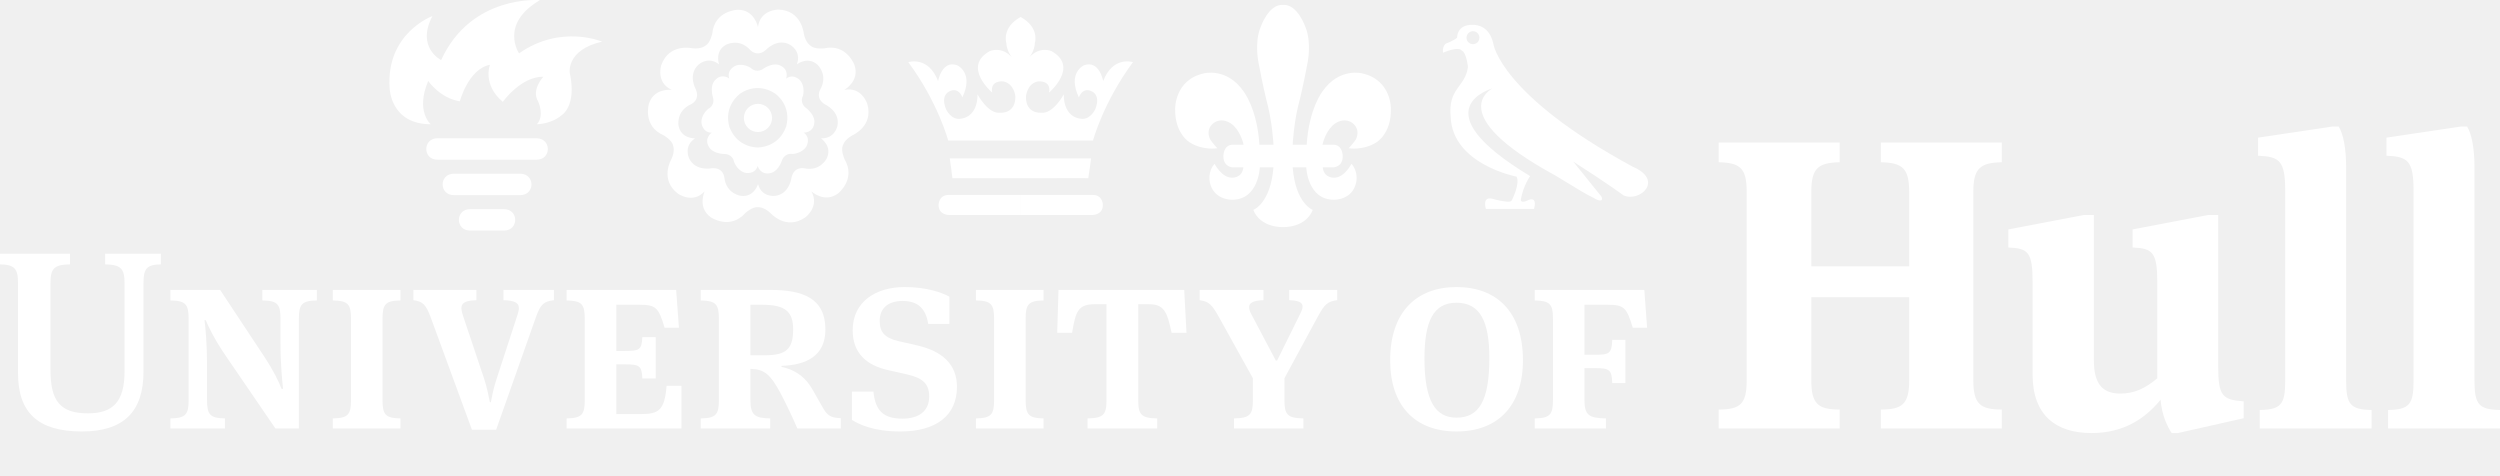
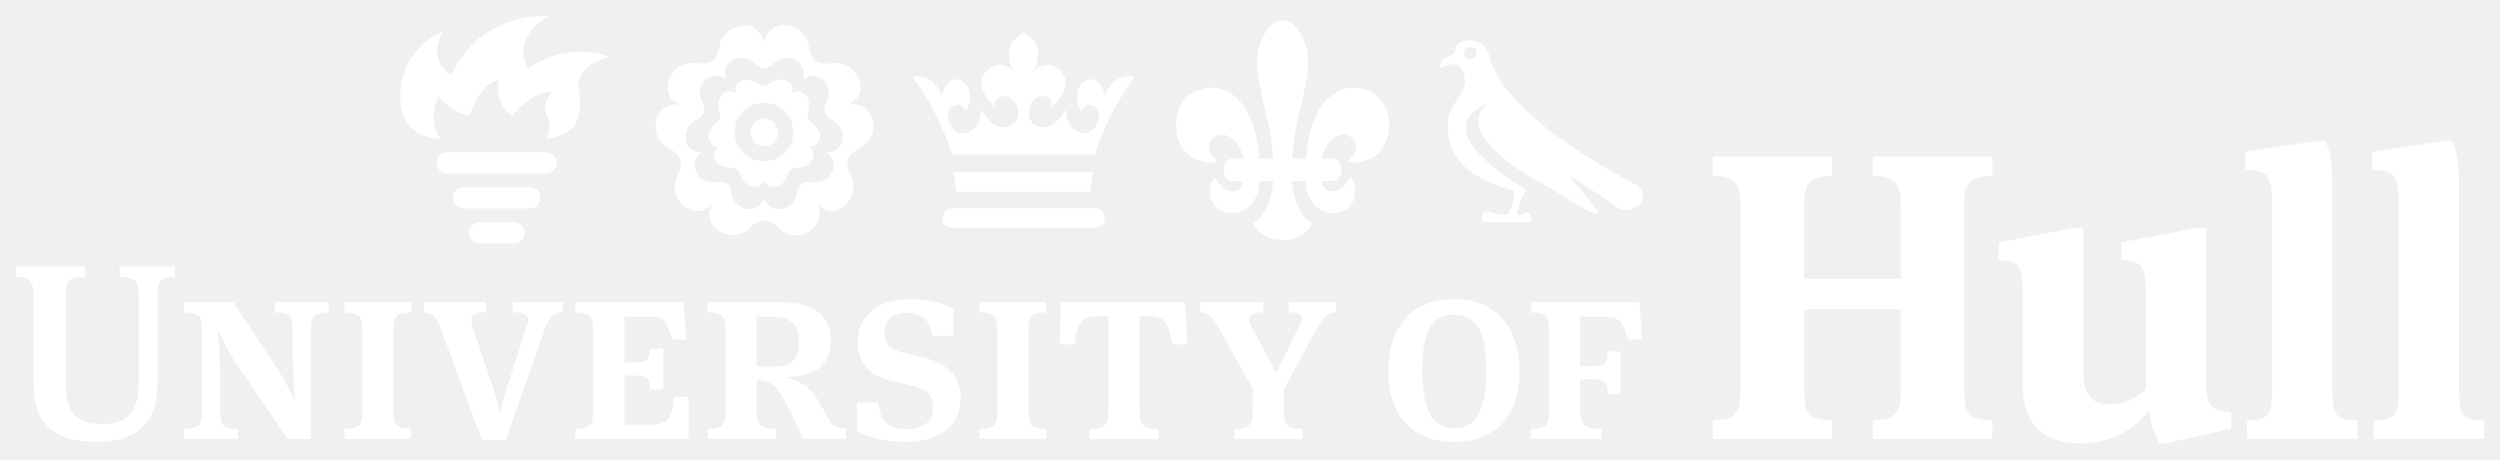
- <svg xmlns="http://www.w3.org/2000/svg" width="1563.14pt" height="297.54pt" viewBox="0 0 1563.14 297.54" version="1.1">
-   <defs>
+ <svg xmlns="http://www.w3.org/2000/svg" width="1583.141pt" height="290.775pt" viewBox="0 0 1583.141 290.775" version="1.1" id="svg52">
+   <defs id="defs5">
    <clipPath id="clip1">
-       <path d="M 1492 79 L 1563.141 79 L 1563.141 268 L 1492 268 Z M 1492 79 " />
+       <path d="m 1492,79 h 71.141 V 268 H 1492 Z m 0,0" id="path2" />
    </clipPath>
  </defs>
-   <g id="surface1">
-     <path style=" stroke:none;fill-rule:nonzero;fill:white;fill-opacity:1;" d="M 1132.531 120 C 1132.531 105.309 1136.641 101.73 1150.25 101.449 L 1150.25 89.133 L 1074.621 89.133 L 1074.621 101.449 C 1088.27 101.73 1092.129 105.309 1092.129 120 L 1092.129 237.801 C 1092.129 252.465 1088.27 256.07 1074.621 256.07 L 1074.621 267.914 L 1150.25 267.914 L 1150.25 256.07 C 1136.641 256.07 1132.531 252.465 1132.531 237.801 L 1132.531 185.844 L 1193.73 185.844 L 1193.73 237.801 C 1193.73 252.465 1189.609 256.07 1176.02 256.07 L 1176.02 267.914 L 1251.641 267.914 L 1251.641 256.07 C 1238 256.07 1233.84 252.465 1233.84 237.801 L 1233.84 120 C 1233.84 105.309 1238 101.73 1251.641 101.449 L 1251.641 89.133 L 1176.02 89.133 L 1176.02 101.449 C 1189.609 101.73 1193.73 105.309 1193.73 120 L 1193.73 166.527 L 1132.531 166.527 " />
-     <path style=" stroke:none;fill-rule:nonzero;fill:white;fill-opacity:1;" d="M 1386.941 229.086 L 1386.941 134.414 L 1380.719 134.414 L 1333.43 143.453 L 1333.43 154.746 C 1346 155.25 1348.852 157.824 1348.852 176.598 L 1348.852 236.566 C 1341.121 242.977 1334.441 246.082 1325.691 246.082 C 1313.871 246.082 1309.211 239.125 1309.211 225.215 L 1309.211 134.414 L 1303.02 134.414 L 1255.738 143.453 L 1255.738 154.746 C 1268.32 155.25 1270.891 157.824 1270.891 176.598 L 1270.891 234.25 C 1270.891 259.695 1285.559 270.77 1307.691 270.77 C 1327.25 270.77 1340.879 262.273 1350.91 249.922 C 1351.691 259.695 1355.281 266.91 1357.852 270.77 L 1361.738 270.77 L 1402.879 261.5 L 1402.879 250.957 C 1389.73 249.922 1386.941 247.871 1386.941 229.086 " />
-     <path style=" stroke:none;fill-rule:nonzero;fill:white;fill-opacity:1;" d="M 1466.941 238.086 L 1466.941 104.578 C 1466.941 92.734 1465.148 83.746 1462.281 79.105 L 1458.43 79.105 L 1411.879 86.055 L 1411.879 97.371 C 1425.281 97.902 1428.84 100.477 1428.84 119.238 L 1428.84 238.34 C 1428.84 253.012 1426.012 256.098 1412.91 256.348 L 1412.91 267.914 L 1482.852 267.914 L 1482.852 256.348 C 1469.488 256.098 1466.941 252.754 1466.941 238.086 " />
-     <g clip-path="url(#clip1)" clip-rule="nonzero">
-       <path style=" stroke:none;fill-rule:nonzero;fill:white;fill-opacity:1;" d="M 1547.191 238.086 L 1547.191 104.578 C 1547.191 92.734 1545.43 83.746 1542.559 79.105 L 1538.68 79.105 L 1492.148 86.055 L 1492.148 97.371 C 1505.531 97.902 1509.09 100.477 1509.09 119.238 L 1509.09 238.34 C 1509.09 253.012 1506.289 256.098 1493.16 256.348 L 1493.16 267.914 L 1563.141 267.914 L 1563.141 256.348 C 1549.77 256.098 1547.191 252.754 1547.191 238.086 " />
+   <g id="surface1" transform="translate(10,10.00516)">
+     <path style="fill:#ffffff;fill-opacity:1;fill-rule:nonzero;stroke:none" d="m 1132.531,120 c 0,-14.691 4.109,-18.27 17.719,-18.551 V 89.133 h -75.629 v 12.316 c 13.648,0.281 17.508,3.859 17.508,18.551 v 117.801 c 0,14.664 -3.859,18.27 -17.508,18.27 v 11.844 h 75.629 v -11.844 c -13.609,0 -17.719,-3.605 -17.719,-18.27 v -51.957 h 61.199 v 51.957 c 0,14.664 -4.121,18.27 -17.711,18.27 v 11.844 h 75.621 v -11.844 c -13.641,0 -17.801,-3.605 -17.801,-18.27 V 120 c 0,-14.691 4.16,-18.27 17.801,-18.551 V 89.133 h -75.621 v 12.316 c 13.59,0.281 17.711,3.859 17.711,18.551 v 46.527 h -61.199" id="path7" />
+     <path style="fill:#ffffff;fill-opacity:1;fill-rule:nonzero;stroke:none" d="m 1386.941,229.086 v -94.672 h -6.223 l -47.289,9.039 v 11.293 c 12.57,0.504 15.422,3.078 15.422,21.852 v 59.969 c -7.731,6.41 -14.41,9.516 -23.16,9.516 -11.82,0 -16.48,-6.957 -16.48,-20.867 v -90.801 h -6.191 l -47.281,9.039 v 11.293 c 12.582,0.504 15.152,3.078 15.152,21.852 V 234.25 c 0,25.445 14.668,36.52 36.801,36.52 19.559,0 33.188,-8.496 43.219,-20.848 0.781,9.773 4.371,16.988 6.941,20.848 h 3.887 L 1402.879,261.5 v -10.543 c -13.148,-1.035 -15.938,-3.086 -15.938,-21.871" id="path9" />
+     <path style="fill:#ffffff;fill-opacity:1;fill-rule:nonzero;stroke:none" d="M 1466.941,238.086 V 104.578 c 0,-11.844 -1.793,-20.832 -4.66,-25.473 h -3.852 l -46.551,6.949 v 11.316 c 13.402,0.531 16.961,3.105 16.961,21.867 v 119.102 c 0,14.672 -2.828,17.758 -15.93,18.008 v 11.566 h 69.941 v -11.566 c -13.363,-0.25 -15.91,-3.594 -15.91,-18.262" id="path11" />
+     <g clip-path="url(#clip1)" clip-rule="nonzero" id="g15">
+       <path style="fill:#ffffff;fill-opacity:1;fill-rule:nonzero;stroke:none" d="M 1547.191,238.086 V 104.578 c 0,-11.844 -1.762,-20.832 -4.633,-25.473 h -3.879 l -46.531,6.949 v 11.316 c 13.383,0.531 16.941,3.105 16.941,21.867 v 119.102 c 0,14.672 -2.801,17.758 -15.93,18.008 v 11.566 h 69.98 v -11.566 c -13.371,-0.25 -15.949,-3.594 -15.949,-18.262" id="path13" />
    </g>
-     <path style=" stroke:none;fill-rule:nonzero;fill:white;fill-opacity:1;" d="M 689.574 128.141 C 689.574 134.387 683.285 134.414 683.285 134.414 L 638.203 134.414 L 638.203 121.879 L 683.285 121.879 C 689.574 121.879 689.574 128.141 689.574 128.141 M 593.102 121.879 L 638.172 121.879 L 638.172 134.414 L 593.102 134.414 C 593.102 134.414 586.855 134.387 586.855 128.141 C 586.855 128.141 586.855 121.879 593.102 121.879 M 689.773 50.68 C 689.773 50.68 687.344 37.285 677.754 40.832 C 677.754 40.832 667.234 45.441 674.582 60.922 C 674.582 60.922 676.047 55.945 680.473 56.406 C 680.473 56.406 689.109 57.391 684.852 68.191 C 684.852 68.191 681.547 75.832 674.809 74.078 C 674.809 74.078 665.113 73.215 665.113 59 C 665.113 59 658.473 71.551 650.812 70.469 C 650.812 70.469 641.27 71.367 641.48 60.293 C 641.48 60.293 642.086 52.191 649.094 50.887 C 649.094 50.887 657.441 49.988 655.93 57.887 C 655.93 57.887 674.93 41.812 657.496 31.988 C 657.496 31.988 650.023 28.539 643.48 35.996 C 643.48 35.996 646.867 32.078 647.074 26.809 C 647.074 26.809 650.176 17.219 638.172 10.637 L 638.172 10.613 C 638.168 10.617 638.16 10.621 638.152 10.625 C 638.145 10.621 638.141 10.617 638.137 10.613 L 638.137 10.637 C 626.152 17.219 629.199 26.809 629.199 26.809 C 629.426 32.078 632.824 35.996 632.824 35.996 C 626.293 28.539 618.789 31.988 618.789 31.988 C 601.371 41.812 620.395 57.887 620.395 57.887 C 618.879 49.988 627.176 50.887 627.176 50.887 C 634.223 52.191 634.871 60.293 634.871 60.293 C 635 71.367 625.465 70.469 625.465 70.469 C 617.832 71.551 611.215 59 611.215 59 C 611.215 73.215 601.516 74.078 601.516 74.078 C 594.785 75.832 591.469 68.191 591.469 68.191 C 587.219 57.391 595.82 56.406 595.82 56.406 C 600.281 55.945 601.703 60.922 601.703 60.922 C 609.078 45.441 598.535 40.832 598.535 40.832 C 588.973 37.285 586.539 50.68 586.539 50.68 C 580.426 34.711 567.926 38.871 567.926 38.871 C 586.539 64.027 592.863 87.863 592.863 87.863 L 683.41 87.863 C 683.41 87.863 689.773 64.027 708.383 38.871 C 708.383 38.871 695.891 34.711 689.773 50.68 M 682.211 99.027 C 682.211 99.027 680.543 111.426 680.449 111.426 C 680.449 111.426 681.379 111.32 638.172 111.426 L 595.508 111.426 C 595.508 111.426 593.953 99.027 593.848 99.027 L 682.211 99.027 " />
-     <path style=" stroke:none;fill-rule:nonzero;fill:white;fill-opacity:1;" d="M 269.316 77.68 C 269.316 77.68 259.672 69.59 267.746 50.621 C 267.746 50.621 275.059 61.367 287.516 63.352 C 287.516 63.352 292.809 43.164 306.34 40.504 C 306.34 40.504 301.504 52.953 314.398 63.684 C 314.398 63.684 325.605 47.824 339.758 47.969 C 339.758 47.969 331.977 56.051 336.504 63.508 C 336.504 63.508 340.684 72.246 335.703 77.68 C 335.703 77.68 344.59 77.68 351.105 72.086 C 351.105 72.086 360.812 66.473 356.238 45.5 C 356.238 45.5 353.926 31.176 376.461 26.039 C 376.461 26.039 350.66 15.02 324.535 33.375 C 324.535 33.375 312.059 15.02 337.609 0.082 C 337.609 0.082 294.637 -3.641 275.832 37.562 C 275.832 37.562 259.996 29.766 270.395 10.031 C 270.395 10.031 241.008 20.773 243.648 55.457 C 243.648 55.457 244.301 77.68 269.316 77.68 M 293.969 144.16 L 315.078 144.16 C 324.48 144.211 324.48 130.742 315.078 130.773 L 293.969 130.773 C 284.57 130.742 284.57 144.211 293.969 144.16 M 283.824 122.008 C 283.824 122.039 325.234 122.039 325.234 122.008 C 334.66 122.062 334.66 108.594 325.234 108.609 L 283.824 108.609 C 274.406 108.594 274.406 122.062 283.824 122.008 M 273.594 99.855 C 264.176 99.922 264.176 86.414 273.594 86.441 L 335.438 86.457 C 344.895 86.441 344.895 99.922 335.438 99.855 C 335.438 99.883 273.594 99.883 273.594 99.855 " />
-     <path style=" stroke:none;fill-rule:nonzero;fill:white;fill-opacity:1;" d="M 523.605 78.703 C 523.605 78.703 522.078 86.805 513.395 86.496 L 513.238 86.449 C 513.238 86.449 513.301 86.492 513.312 86.504 C 513.293 86.504 513.281 86.508 513.262 86.508 L 513.367 86.539 C 514.031 87.016 520.336 91.766 516.984 98.906 C 516.984 98.906 513.105 107.355 502.789 105.227 C 502.789 105.227 496.574 103.844 494.941 110.902 C 494.941 110.902 493.754 121.406 484.527 122.48 C 484.527 122.48 476.273 123.559 473.98 115.164 L 473.98 115.066 C 473.98 115.066 473.965 115.117 473.961 115.121 C 473.957 115.109 473.953 115.109 473.953 115.098 L 473.953 115.148 C 473.816 115.594 471.316 123.43 463.297 122.465 C 463.297 122.465 454.055 121.391 452.879 110.871 C 452.879 110.871 452.309 104.547 445.031 105.199 C 445.031 105.199 434.703 107.324 430.805 98.859 C 430.805 98.859 427.254 91.391 434.531 86.551 L 434.617 86.523 L 434.562 86.523 C 434.57 86.516 434.578 86.512 434.586 86.508 L 434.535 86.523 C 434.09 86.531 425.832 86.598 424.273 78.625 C 424.273 78.625 422.465 69.516 432.078 65.168 C 432.078 65.168 437.91 62.668 435.09 55.945 C 435.09 55.945 429.844 46.781 436.691 40.461 C 436.691 40.461 442.676 34.801 449.539 40.203 L 449.613 40.301 C 449.613 40.301 449.598 40.238 449.594 40.23 C 449.602 40.238 449.605 40.238 449.613 40.246 L 449.586 40.203 C 449.41 39.695 446.906 31.91 453.891 28.027 C 453.891 28.027 462.008 23.449 469.109 31.27 C 469.109 31.27 473.328 36.035 478.793 31.27 C 478.793 31.27 485.918 23.449 494.031 28.027 C 494.031 28.027 501.297 31.969 498.262 40.176 L 498.211 40.25 C 498.211 40.25 498.25 40.223 498.254 40.219 C 498.25 40.23 498.25 40.238 498.246 40.246 L 498.277 40.203 C 498.652 39.918 505.301 35.051 511.238 40.555 C 511.238 40.555 518.016 46.859 512.844 56.004 C 512.844 56.004 509.582 61.465 515.801 65.262 C 515.801 65.262 525.434 69.574 523.605 78.703 M 542.273 64.918 C 542.273 64.918 538.77 53.957 527.875 56.207 C 527.875 56.207 537.672 50.797 534.309 40.762 C 534.309 40.762 529.465 27.031 515.191 30.254 C 515.191 30.254 509.344 30.922 506.73 28.586 L 504.676 31.395 L 506.762 28.523 C 506.762 28.523 503.676 26.789 502.566 20.941 C 502.566 20.941 501.297 6.41 486.664 5.996 C 486.664 5.996 475.176 5.969 473.926 17.016 C 473.926 17.016 471.867 5.969 461.246 6.102 C 461.246 6.102 446.723 6.484 445.34 21.062 C 445.34 21.062 444.164 26.77 441.129 28.547 L 441.113 28.523 C 441.113 28.523 438.48 30.922 432.617 30.16 C 432.617 30.16 418.422 26.902 413.461 40.699 C 413.461 40.699 409.891 51.609 420.004 56.191 C 420.004 56.191 408.895 54.789 405.723 64.902 C 405.723 64.902 401.57 78.828 414.992 84.625 C 414.992 84.625 420.117 87.508 420.859 90.941 L 420.832 90.953 C 420.832 90.953 422.301 94.184 419.766 99.586 C 419.766 99.586 412.254 112.09 423.809 121.02 C 423.809 121.02 433.137 127.805 440.594 119.602 C 440.594 119.602 435.832 129.746 444.438 135.855 C 444.438 135.855 456.438 144.102 466.105 133.105 C 466.105 133.105 470.453 129.164 473.926 129.531 L 473.953 122.301 L 473.953 129.559 C 473.953 129.559 477.457 129.164 481.793 133.258 C 481.793 133.258 491.371 144.242 503.438 135.977 C 503.438 135.977 512.75 129.242 507.27 119.602 C 507.27 119.602 515.449 127.289 523.949 120.988 C 523.949 120.988 535.465 112.09 528.039 99.504 C 528.039 99.504 525.602 94.184 526.98 90.953 L 523.066 89.668 L 527.047 90.953 C 527.047 90.953 527.715 87.496 532.953 84.625 C 532.953 84.625 546.379 78.918 542.273 64.918 M 465.109 73.734 C 465.109 68.883 469.059 64.918 473.926 64.918 C 478.793 64.918 482.75 68.883 482.75 73.734 C 482.75 78.609 478.793 82.562 473.926 82.562 C 469.059 82.562 465.109 78.609 465.109 73.734 M 491.383 79.414 C 491.383 79.414 487.973 91.582 473.676 92.246 L 473.676 92.18 C 473.676 92.18 461.059 92.672 456.004 79.266 L 456.051 79.246 C 456.051 79.246 451.695 67.391 462.871 58.449 L 462.91 58.504 C 462.91 58.504 472.812 50.691 484.785 58.555 L 484.754 58.598 C 484.754 58.598 495.27 65.629 491.492 79.441 L 499.73 82.113 Z M 503.938 67.465 C 503.938 67.465 499.73 64.703 502.066 59.832 C 502.066 59.832 503.617 54.402 500.379 50.371 C 500.379 50.371 496.465 45.785 491.758 48.969 L 491.457 49.383 C 491.48 49.32 493.789 43.473 487.664 40.875 C 487.664 40.875 483.723 38.645 477.266 42.98 C 477.266 42.98 473.328 46.117 469.414 42.461 C 469.414 42.461 464.746 39.258 459.938 41.082 C 459.938 41.082 454.344 43.41 455.879 48.879 L 456.105 49.191 C 455.504 48.734 451.043 45.578 446.961 50.277 C 446.961 50.277 443.605 53.305 445.766 60.812 C 445.766 60.812 447.5 65.504 442.82 68.062 C 442.82 68.062 438.348 71.551 438.59 76.73 C 438.59 76.73 439.055 82.746 444.738 82.949 L 445.211 82.789 C 445.055 82.895 439.941 86.273 443.289 91.891 C 443.289 91.891 445.156 96.004 452.961 96.281 C 452.961 96.281 457.973 96.039 459.012 101.309 C 459.012 101.309 460.895 106.68 465.895 108.035 C 465.895 108.035 471.742 109.406 473.676 104.086 L 473.676 103.578 C 473.676 103.578 475.262 109.746 481.754 108.223 C 481.754 108.223 486.266 107.742 488.895 100.402 C 488.895 100.402 490.254 95.574 495.59 96.254 C 495.59 96.254 501.242 96.07 504.082 91.75 C 504.082 91.75 507.258 86.57 502.73 83.082 L 502.258 82.934 C 502.309 82.934 508.598 83.309 509.164 76.699 C 509.164 76.699 510.078 72.273 503.938 67.465 " />
-     <path style=" stroke:none;fill-rule:nonzero;fill:white;fill-opacity:1;" d="M 933.785 27.633 C 931.41 16.375 923.734 15.465 920.715 15.535 C 920.715 15.559 920.66 19.508 920.715 19.508 C 924.137 19.48 925.027 22.297 925.027 23.559 C 924.777 27.609 921.062 27.633 921.062 27.633 C 918.641 27.594 916.945 25.715 916.945 23.652 C 916.934 21.273 918.738 19.719 920.715 19.508 C 920.773 19.52 920.715 15.527 920.715 15.527 C 910.703 15.352 911.055 23.594 911.055 23.594 C 908.652 25.609 903.906 27.332 903.906 27.332 C 902.297 28.66 902.18 31.18 902.18 31.18 C 902.082 32.547 902.27 33.043 902.27 32.945 C 911.336 29.172 913.387 31.121 913.387 31.121 L 915.008 32.375 C 917.227 35.344 917.859 41.953 917.859 41.953 C 916.055 54.688 905.262 54.988 907.047 73.184 C 908.223 102.805 948.254 110.457 948.254 110.457 C 950.5 114.926 945.449 124.852 945.449 124.852 C 944.812 126.375 943.562 126.375 938.535 125.574 C 936.008 125.094 934.312 124.613 934.312 124.613 C 926.109 121.777 929.074 130.625 929.074 130.625 C 929.035 130.582 959.145 130.625 959.145 130.625 C 961.387 122.516 955.898 124.965 955.898 124.965 C 950.457 127.754 950.902 124.766 950.902 124.766 C 952.539 115.73 956.734 110.121 956.734 110.121 C 886.816 68.016 933.172 55.281 933.172 55.281 C 933.172 55.281 901.371 71.043 972.461 109.719 C 990.215 120.508 990.785 120.941 996.582 123.812 C 1000.68 126.461 1001.578 124.883 1001.578 124.883 C 1002.219 123.508 1000.262 121.625 1000.262 121.625 L 983.688 101.051 C 1005.488 114.961 1015.18 122.203 1015.18 122.203 C 1025.422 126.578 1040.629 112.664 1020.859 104.23 C 938.309 59.566 933.785 27.633 933.785 27.633 " />
-     <path style=" stroke:none;fill-rule:nonzero;fill:white;fill-opacity:1;" d="M 851.828 45.902 C 851.828 45.902 837.445 41.941 826.895 57.148 C 826.895 57.148 818.414 67.879 817.023 90.484 L 808.266 90.484 C 808.266 90.484 808.848 76.051 812.703 62.238 C 812.703 62.238 814.895 53.57 817.609 38.996 C 817.609 38.996 820.168 26.496 816.281 17.055 C 816.281 17.055 811.348 2.441 802.219 3.059 C 793.094 2.441 788.172 17.055 788.172 17.055 C 784.254 26.496 786.863 38.996 786.863 38.996 C 789.594 53.57 791.762 62.238 791.762 62.238 C 795.59 76.051 796.238 90.484 796.238 90.484 L 787.461 90.484 C 786.059 67.879 777.551 57.148 777.551 57.148 C 767.027 41.941 752.598 45.902 752.598 45.902 C 734.336 50.039 734.766 68.062 734.766 68.062 C 734.492 83.762 743.992 89.098 743.992 89.098 C 752.352 94.309 761.137 92.672 761.137 92.672 C 758.305 89.684 756.637 87.125 756.637 87.125 C 753.273 79.723 759.66 76.359 759.66 76.359 C 765.902 72.996 771.332 78.551 771.332 78.551 C 776.215 83.375 777.551 90.484 777.551 90.484 L 770.852 90.484 C 764.852 90.484 764.934 97.551 764.934 97.551 C 764.852 104.609 770.852 104.637 770.852 104.637 L 777.422 104.637 C 776.652 111.641 770.172 111.098 770.172 111.098 C 763.73 111.012 759.426 102.422 759.426 102.422 C 754.91 107.43 756.477 113.785 756.418 113.816 C 758.703 125.227 770.305 124.898 770.305 124.898 C 787.012 124.98 787.715 104.637 787.715 104.637 L 796.238 104.637 C 794.418 127.344 783.625 131.242 783.625 131.242 C 788.25 142.699 802.219 141.992 802.219 141.992 C 802.219 141.992 816.188 142.699 820.82 131.242 C 820.82 131.242 810.023 127.344 808.266 104.637 L 816.742 104.637 C 816.742 104.637 817.473 124.98 834.172 124.898 C 834.172 124.898 845.766 125.227 847.988 113.816 C 847.988 113.785 849.504 107.43 844.996 102.422 C 844.996 102.422 840.707 111.012 834.305 111.098 C 834.305 111.098 827.82 111.641 827.047 104.637 L 833.582 104.637 C 833.582 104.637 839.633 104.609 839.531 97.551 C 839.531 97.551 839.633 90.484 833.582 90.484 L 826.895 90.484 C 826.895 90.484 828.219 83.375 833.137 78.551 C 833.137 78.551 838.516 72.996 844.812 76.359 C 844.812 76.359 851.16 79.723 847.805 87.125 C 847.805 87.125 846.137 89.684 843.266 92.672 C 843.266 92.672 852.086 94.309 860.469 89.098 C 860.469 89.098 869.977 83.762 869.668 68.062 C 869.668 68.062 870.133 50.039 851.828 45.902 " />
-     <path style=" stroke:none;fill-rule:nonzero;fill:white;fill-opacity:1;" d="M 990.691 230.18 L 997.035 230.18 C 1006.16 230.18 1007.77 230.949 1008.07 239.496 L 1016.289 239.496 L 1016.289 212.512 L 1008.07 212.512 C 1007.77 221.324 1006.02 221.82 996.879 221.82 L 990.691 221.82 L 990.691 190.551 L 1005.078 190.551 C 1015.32 190.551 1017.078 192.121 1020.891 204.906 L 1029.859 204.906 L 1028.121 181.273 L 959.617 181.273 L 959.617 187.867 C 969.117 188.027 971.004 190.211 971.004 199.215 L 971.004 250.23 C 971.004 259.25 969.117 261.453 959.617 261.613 L 959.617 267.914 L 1004.129 267.914 L 1004.129 261.613 C 993.691 261.453 990.691 259.695 990.691 250.23 " />
-     <path style=" stroke:none;fill-rule:nonzero;fill:white;fill-opacity:1;" d="M 910.703 261.145 C 897.578 261.145 890.656 250.863 890.656 224.18 C 890.656 200.945 896.148 189.285 910.703 189.285 C 925.426 189.285 931.227 200.945 931.227 223.848 C 931.227 250.863 924.598 261.145 910.703 261.145 M 910.703 179.48 C 885.766 179.48 869.207 194.961 869.207 225.281 C 869.207 253.711 884.785 269.781 910.703 269.781 C 936.562 269.781 952.23 253.711 952.23 225.281 C 952.23 194.961 935.793 179.48 910.703 179.48 " />
-     <path style=" stroke:none;fill-rule:nonzero;fill:white;fill-opacity:1;" d="M 783.383 236.492 L 783.383 250.23 C 783.383 259.25 781.504 261.453 771.547 261.613 L 771.547 267.914 L 814.949 267.914 L 814.949 261.613 C 804.988 261.453 803.109 259.25 803.109 250.23 L 803.109 236.492 L 824.234 197.492 C 828.199 190.367 829.938 188.488 836.074 187.695 L 836.074 181.273 L 806.07 181.273 L 806.07 187.695 C 812.27 187.867 814.453 189.285 814.453 191.66 C 814.453 192.895 813.844 194.496 812.871 196.383 L 798.516 225.43 L 797.711 225.43 L 782.43 196.531 C 781.66 195.117 781.023 193.527 781.023 191.949 C 781.023 189.285 783.863 187.867 790 187.695 L 790 181.273 L 750.082 181.273 L 750.082 187.695 C 755.926 188.488 757.785 190.551 761.906 197.824 " />
-     <path style=" stroke:none;fill-rule:nonzero;fill:white;fill-opacity:1;" d="M 691.844 250.23 C 691.844 259.25 689.934 261.453 679.973 261.613 L 679.973 267.914 L 723.551 267.914 L 723.551 261.613 C 713.609 261.453 711.695 259.25 711.695 250.23 L 711.695 190.211 L 718.156 190.211 C 727.641 190.211 729.711 194.5 732.547 208.07 L 741.859 208.07 L 740.441 181.273 L 661.832 181.273 L 661.02 208.07 L 670.336 208.07 C 672.551 194.805 673.992 190.211 684.578 190.211 L 691.844 190.211 " />
-     <path style=" stroke:none;fill-rule:nonzero;fill:white;fill-opacity:1;" d="M 641.285 199.215 C 641.285 190.211 643.168 187.992 652.473 187.867 L 652.473 181.273 L 610.223 181.273 L 610.223 187.867 C 619.676 187.992 621.562 190.211 621.562 199.215 L 621.562 250.23 C 621.562 259.25 619.676 261.453 610.223 261.613 L 610.223 267.914 L 652.473 267.914 L 652.473 261.613 C 643.168 261.453 641.285 259.25 641.285 250.23 " />
-     <path style=" stroke:none;fill-rule:nonzero;fill:white;fill-opacity:1;" d="M 562.977 269.781 C 585.254 269.781 598.348 259.883 598.348 241.871 C 598.348 227.805 589.219 219.605 573.41 215.945 L 561.707 213.281 C 552.891 211.215 550.043 207.434 550.043 200.668 C 550.043 192.758 555.227 188.176 564.391 188.176 C 574.035 188.176 578.926 193.059 580.359 202.551 L 593.602 202.551 L 593.602 185.492 C 589.027 182.965 579.402 179.477 565.656 179.477 C 547.812 179.477 533.148 188.488 533.148 206.496 C 533.148 220.867 541.82 228.434 555.387 231.445 L 567.258 234.117 C 576.09 236.195 580.984 239.34 580.984 247.887 C 580.984 257.66 573.734 261.766 564.242 261.766 C 552.242 261.766 547.344 256.719 546.102 244.867 L 532.676 244.867 L 532.676 262.562 C 537.078 265.23 545.742 269.781 562.977 269.781 " />
-     <path style=" stroke:none;fill-rule:nonzero;fill:white;fill-opacity:1;" d="M 478.508 222.133 L 469.207 222.133 L 469.207 190.551 L 476.625 190.551 C 491.164 190.551 495.922 194.961 495.922 206.031 C 495.922 218.34 491.348 222.133 478.508 222.133 M 513.883 253.871 C 510.586 248.191 508.672 244.387 506.469 241.07 C 502.039 234.434 495.574 230.801 488.645 229.383 L 488.645 228.75 C 504.27 228.27 516.09 222.438 516.09 206.031 C 516.09 186.297 501.723 181.273 481.676 181.273 L 438.141 181.273 L 438.141 187.867 C 447.598 188.023 449.484 190.211 449.484 199.215 L 449.484 250.23 C 449.484 259.25 447.598 261.453 438.141 261.613 L 438.141 267.914 L 481.555 267.914 L 481.555 261.613 C 472.238 261.453 469.207 259.695 469.207 250.23 L 469.207 230.645 C 478.047 230.801 481.676 234.266 487.684 245.184 C 490.996 251.496 494.652 258.91 498.566 267.914 L 525.719 267.914 L 525.719 261.453 C 518.613 261.27 516.887 259.25 513.883 253.871 " />
-     <path style=" stroke:none;fill-rule:nonzero;fill:white;fill-opacity:1;" d="M 354.289 267.914 L 426.074 267.914 L 426.074 241.242 L 416.789 241.242 C 415.539 256.551 411.879 258.91 400.668 258.91 L 385.355 258.91 L 385.355 227.805 L 390.566 227.805 C 399.73 227.805 401.277 228.574 401.629 236.625 L 410 236.625 L 410 210.781 L 401.629 210.781 C 401.277 218.953 399.586 219.445 390.434 219.445 L 385.355 219.445 L 385.355 190.551 L 399.73 190.551 C 410 190.551 411.758 192.121 415.539 204.906 L 424.504 204.906 L 422.77 181.273 L 354.289 181.273 L 354.289 187.867 C 363.746 188.023 365.625 190.211 365.625 199.215 L 365.625 250.23 C 365.625 259.25 363.746 261.453 354.289 261.613 " />
-     <path style=" stroke:none;fill-rule:nonzero;fill:white;fill-opacity:1;" d="M 310.219 268.684 L 335.156 198.121 C 338.012 190.07 340.086 188.488 346.371 187.695 L 346.371 181.273 L 314.785 181.273 L 314.785 187.695 C 321.902 187.867 324.43 189.441 324.43 192.578 C 324.43 193.867 324.117 195.266 323.508 197.027 L 310.535 236.793 C 308.469 242.793 307.383 249.117 306.91 251.496 L 306.297 251.496 C 305.797 248.965 304.535 242.18 302.641 236.625 L 289.371 197.027 C 287.492 191.016 287.973 187.992 297.891 187.695 L 297.891 181.273 L 258.465 181.273 L 258.465 187.695 C 264.258 188.488 266.176 190.211 269.191 198.121 L 295.07 268.684 " />
-     <path style=" stroke:none;fill-rule:nonzero;fill:white;fill-opacity:1;" d="M 239.172 199.215 C 239.172 190.211 241.035 187.992 250.383 187.867 L 250.383 181.273 L 208.082 181.273 L 208.082 187.867 C 217.547 187.992 219.473 190.211 219.473 199.215 L 219.473 250.23 C 219.473 259.25 217.547 261.453 208.082 261.613 L 208.082 267.914 L 250.383 267.914 L 250.383 261.613 C 241.035 261.453 239.172 259.25 239.172 250.23 " />
-     <path style=" stroke:none;fill-rule:nonzero;fill:white;fill-opacity:1;" d="M 117.934 250.23 C 117.934 259.25 116.016 261.453 106.562 261.613 L 106.562 267.914 L 140.656 267.914 L 140.656 261.613 C 131.328 261.453 129.445 259.25 129.445 250.23 L 129.445 227.16 C 129.445 215.945 128.48 204.289 127.855 200.191 L 128.629 200.191 C 129.934 203.16 133.539 211.555 141.773 223.41 L 172.215 267.914 L 186.879 267.914 L 186.879 199.215 C 186.879 190.211 188.809 187.992 198.129 187.867 L 198.129 181.273 L 164.043 181.273 L 164.043 187.867 C 173.52 187.992 175.379 190.211 175.379 199.215 L 175.379 214.871 C 175.379 227.805 176.492 238.695 176.988 243.137 L 176.023 243.137 C 174.441 238.695 170.508 230.965 165.602 223.551 L 137.645 181.273 L 106.562 181.273 L 106.562 187.867 C 116.016 187.992 117.934 190.211 117.934 199.215 " />
-     <path style=" stroke:none;fill-rule:nonzero;fill:white;fill-opacity:1;" d="M 51.195 269.781 C 77.418 269.781 89.719 257.32 89.719 232.387 L 89.719 176.949 C 89.719 167.945 91.754 165.445 100.598 165.297 L 100.598 158.66 L 65.723 158.66 L 65.723 165.297 C 75.523 165.445 77.875 167.945 77.875 176.949 L 77.875 232.23 C 77.875 251.371 70.441 258.445 55 258.445 C 37.75 258.445 31.574 250.863 31.574 231.445 L 31.574 176.949 C 31.574 167.945 33.785 165.445 43.777 165.297 L 43.777 158.66 L 0 158.66 L 0 165.297 C 9.02 165.445 11.266 167.945 11.266 176.949 L 11.266 233.324 C 11.266 258.125 23.883 269.781 51.195 269.781 " />
+     <path style="fill:#ffffff;fill-opacity:1;fill-rule:nonzero;stroke:none" d="m 689.574,128.141 c 0,6.246 -6.289,6.273 -6.289,6.273 h -45.082 v -12.535 h 45.082 c 6.289,0 6.289,6.262 6.289,6.262 m -96.473,-6.262 h 45.07 v 12.535 h -45.07 c 0,0 -6.246,-0.027 -6.246,-6.273 0,0 0,-6.262 6.246,-6.262 m 96.672,-71.199 c 0,0 -2.43,-13.395 -12.02,-9.848 0,0 -10.52,4.609 -3.172,20.09 0,0 1.465,-4.977 5.891,-4.516 0,0 8.637,0.984 4.379,11.785 0,0 -3.305,7.641 -10.043,5.887 0,0 -9.695,-0.863 -9.695,-15.078 0,0 -6.641,12.551 -14.301,11.469 0,0 -9.543,0.898 -9.332,-10.176 0,0 0.605,-8.102 7.613,-9.406 0,0 8.348,-0.898 6.836,7 0,0 19,-16.074 1.566,-25.898 0,0 -7.473,-3.449 -14.016,4.008 0,0 3.387,-3.918 3.594,-9.188 0,0 3.102,-9.59 -8.902,-16.172 v -0.023 c -0.004,0.004 -0.012,0.008 -0.019,0.012 -0.008,-0.004 -0.012,-0.008 -0.016,-0.012 v 0.023 c -11.984,6.582 -8.938,16.172 -8.938,16.172 0.227,5.27 3.625,9.188 3.625,9.188 -6.531,-7.457 -14.035,-4.008 -14.035,-4.008 -17.418,9.824 1.605,25.898 1.605,25.898 -1.516,-7.898 6.781,-7 6.781,-7 7.047,1.305 7.695,9.406 7.695,9.406 C 635,71.367 625.465,70.469 625.465,70.469 617.832,71.551 611.215,59 611.215,59 c 0,14.215 -9.699,15.078 -9.699,15.078 -6.73,1.754 -10.047,-5.887 -10.047,-5.887 -4.25,-10.801 4.352,-11.785 4.352,-11.785 4.461,-0.461 5.883,4.516 5.883,4.516 7.375,-15.48 -3.168,-20.09 -3.168,-20.09 -9.562,-3.547 -11.996,9.848 -11.996,9.848 -6.113,-15.969 -18.613,-11.809 -18.613,-11.809 18.613,25.156 24.938,48.992 24.938,48.992 h 90.547 c 0,0 6.363,-23.836 24.973,-48.992 0,0 -12.492,-4.16 -18.609,11.809 m -7.562,48.348 c 0,0 -1.668,12.398 -1.762,12.398 0,0 0.93,-0.105 -42.277,0 h -42.664 c 0,0 -1.555,-12.398 -1.66,-12.398 h 88.363" id="path17" />
+     <path style="fill:#ffffff;fill-opacity:1;fill-rule:nonzero;stroke:none" d="m 269.316,77.68 c 0,0 -9.645,-8.09 -1.57,-27.059 0,0 7.312,10.746 19.77,12.73 0,0 5.293,-20.188 18.824,-22.848 0,0 -4.836,12.449 8.059,23.18 0,0 11.207,-15.859 25.359,-15.715 0,0 -7.781,8.082 -3.254,15.539 0,0 4.18,8.738 -0.801,14.172 0,0 8.887,0 15.402,-5.594 0,0 9.707,-5.613 5.133,-26.586 0,0 -2.312,-14.324 20.223,-19.461 0,0 -25.801,-11.02 -51.926,7.336 0,0 -12.477,-18.355 13.074,-33.293 0,0 -42.973,-3.723 -61.777,37.48 0,0 -15.836,-7.797 -5.438,-27.531 0,0 -29.387,10.742 -26.746,45.426 0,0 0.652,22.223 25.668,22.223 m 24.652,66.48 h 21.109 c 9.402,0.051 9.402,-13.418 0,-13.387 h -21.109 c -9.398,-0.031 -9.398,13.438 0,13.387 m -10.145,-22.152 c 0,0.031 41.41,0.031 41.41,0 9.426,0.055 9.426,-13.414 0,-13.398 h -41.41 c -9.418,-0.016 -9.418,13.453 0,13.398 M 273.594,99.855 c -9.418,0.066 -9.418,-13.441 0,-13.414 l 61.844,0.016 c 9.457,-0.016 9.457,13.465 0,13.398 0,0.027 -61.844,0.027 -61.844,0" id="path19" />
+     <path style="fill:#ffffff;fill-opacity:1;fill-rule:nonzero;stroke:none" d="m 523.605,78.703 c 0,0 -1.527,8.102 -10.211,7.793 l -0.156,-0.047 c 0,0 0.062,0.043 0.074,0.055 -0.019,0 -0.031,0.004 -0.051,0.004 l 0.105,0.031 c 0.664,0.477 6.969,5.227 3.617,12.367 0,0 -3.879,8.449 -14.195,6.32 0,0 -6.215,-1.383 -7.848,5.676 0,0 -1.188,10.504 -10.414,11.578 0,0 -8.254,1.078 -10.547,-7.316 v -0.098 c 0,0 -0.016,0.051 -0.019,0.055 -0.004,-0.012 -0.008,-0.012 -0.008,-0.023 v 0.051 c -0.137,0.445 -2.637,8.281 -10.656,7.316 0,0 -9.242,-1.074 -10.418,-11.594 0,0 -0.57,-6.324 -7.848,-5.672 0,0 -10.328,2.125 -14.227,-6.34 0,0 -3.551,-7.469 3.727,-12.309 l 0.086,-0.027 h -0.055 c 0.008,-0.008 0.016,-0.012 0.023,-0.016 l -0.051,0.016 c -0.445,0.008 -8.703,0.074 -10.262,-7.898 0,0 -1.809,-9.109 7.805,-13.457 0,0 5.832,-2.5 3.012,-9.223 0,0 -5.246,-9.164 1.602,-15.484 0,0 5.984,-5.66 12.848,-0.258 l 0.074,0.098 c 0,0 -0.016,-0.062 -0.019,-0.07 0.008,0.008 0.012,0.008 0.019,0.016 l -0.027,-0.043 c -0.176,-0.508 -2.68,-8.293 4.305,-12.176 0,0 8.117,-4.578 15.219,3.242 0,0 4.219,4.766 9.684,0 0,0 7.125,-7.82 15.238,-3.242 0,0 7.266,3.941 4.23,12.148 l -0.051,0.074 c 0,0 0.039,-0.027 0.043,-0.031 -0.004,0.012 -0.004,0.02 -0.008,0.027 l 0.031,-0.043 c 0.375,-0.285 7.023,-5.152 12.961,0.352 0,0 6.777,6.305 1.605,15.449 0,0 -3.262,5.461 2.957,9.258 0,0 9.633,4.312 7.805,13.441 m 18.668,-13.785 c 0,0 -3.504,-10.961 -14.398,-8.711 0,0 9.797,-5.41 6.434,-15.445 0,0 -4.844,-13.73 -19.117,-10.508 0,0 -5.848,0.668 -8.461,-1.668 l -2.055,2.809 2.086,-2.871 c 0,0 -3.086,-1.734 -4.195,-7.582 0,0 -1.27,-14.531 -15.902,-14.945 0,0 -11.488,-0.027 -12.738,11.02 0,0 -2.059,-11.047 -12.68,-10.914 0,0 -14.523,0.383 -15.906,14.961 0,0 -1.176,5.707 -4.211,7.484 l -0.016,-0.023 c 0,0 -2.633,2.398 -8.496,1.637 0,0 -14.195,-3.258 -19.156,10.539 0,0 -3.57,10.91 6.543,15.492 0,0 -11.109,-1.402 -14.281,8.711 0,0 -4.152,13.926 9.27,19.723 0,0 5.125,2.883 5.867,6.316 l -0.027,0.012 c 0,0 1.469,3.23 -1.066,8.633 0,0 -7.512,12.504 4.043,21.434 0,0 9.328,6.785 16.785,-1.418 0,0 -4.762,10.145 3.844,16.254 0,0 12,8.246 21.668,-2.75 0,0 4.348,-3.941 7.82,-3.574 l 0.027,-7.23 v 7.258 c 0,0 3.504,-0.395 7.84,3.699 0,0 9.578,10.984 21.645,2.719 0,0 9.312,-6.734 3.832,-16.375 0,0 8.18,7.688 16.68,1.387 0,0 11.516,-8.898 4.09,-21.484 0,0 -2.438,-5.32 -1.059,-8.551 l -3.914,-1.285 3.98,1.285 c 0,0 0.668,-3.457 5.906,-6.328 0,0 13.426,-5.707 9.32,-19.707 m -77.164,8.816 c 0,-4.852 3.949,-8.816 8.816,-8.816 4.867,0 8.824,3.965 8.824,8.816 0,4.875 -3.957,8.828 -8.824,8.828 -4.867,0 -8.816,-3.953 -8.816,-8.828 m 26.273,5.68 c 0,0 -3.41,12.168 -17.707,12.832 v -0.066 c 0,0 -12.617,0.492 -17.672,-12.914 l 0.047,-0.02 c 0,0 -4.355,-11.855 6.82,-20.797 l 0.039,0.055 c 0,0 9.902,-7.812 21.875,0.051 l -0.031,0.043 c 0,0 10.516,7.031 6.738,20.844 l 8.238,2.672 z M 503.938,67.465 c 0,0 -4.207,-2.762 -1.871,-7.633 0,0 1.551,-5.43 -1.688,-9.461 0,0 -3.914,-4.586 -8.621,-1.402 l -0.301,0.414 c 0.023,-0.062 2.332,-5.91 -3.793,-8.508 0,0 -3.941,-2.23 -10.398,2.105 0,0 -3.938,3.137 -7.852,-0.52 0,0 -4.668,-3.203 -9.477,-1.379 0,0 -5.594,2.328 -4.059,7.797 l 0.227,0.312 c -0.602,-0.457 -5.062,-3.613 -9.145,1.086 0,0 -3.355,3.027 -1.195,10.535 0,0 1.734,4.691 -2.945,7.25 0,0 -4.473,3.488 -4.23,8.668 0,0 0.465,6.016 6.148,6.219 l 0.473,-0.16 c -0.156,0.105 -5.27,3.484 -1.922,9.102 0,0 1.867,4.113 9.672,4.391 0,0 5.012,-0.242 6.051,5.027 0,0 1.883,5.371 6.883,6.727 0,0 5.848,1.371 7.781,-3.949 v -0.508 c 0,0 1.586,6.168 8.078,4.645 0,0 4.512,-0.48 7.141,-7.82 0,0 1.359,-4.828 6.695,-4.148 0,0 5.652,-0.184 8.492,-4.504 0,0 3.176,-5.18 -1.352,-8.668 l -0.473,-0.148 c 0.051,0 6.34,0.375 6.906,-6.234 0,0 0.914,-4.426 -5.227,-9.234" id="path21" />
+     <path style="fill:#ffffff;fill-opacity:1;fill-rule:nonzero;stroke:none" d="M 933.785,27.633 C 931.41,16.375 923.734,15.465 920.715,15.535 c 0,0.023 -0.055,3.973 0,3.973 3.422,-0.027 4.312,2.789 4.312,4.051 -0.25,4.051 -3.965,4.074 -3.965,4.074 -2.422,-0.039 -4.117,-1.918 -4.117,-3.98 -0.012,-2.379 1.793,-3.934 3.77,-4.145 0.059,0.012 0,-3.98 0,-3.98 -10.012,-0.176 -9.66,8.066 -9.66,8.066 -2.402,2.016 -7.148,3.738 -7.148,3.738 -1.609,1.328 -1.727,3.848 -1.727,3.848 -0.098,1.367 0.09,1.863 0.09,1.766 9.066,-3.773 11.117,-1.824 11.117,-1.824 l 1.621,1.254 c 2.219,2.969 2.852,9.578 2.852,9.578 -1.805,12.734 -12.598,13.035 -10.812,31.23 1.176,29.621 41.207,37.273 41.207,37.273 2.246,4.469 -2.805,14.395 -2.805,14.395 -0.637,1.523 -1.887,1.523 -6.914,0.723 -2.527,-0.48 -4.223,-0.961 -4.223,-0.961 -8.203,-2.836 -5.238,6.012 -5.238,6.012 -0.039,-0.043 30.07,0 30.07,0 2.242,-8.109 -3.246,-5.66 -3.246,-5.66 -5.441,2.789 -4.996,-0.199 -4.996,-0.199 1.637,-9.035 5.832,-14.645 5.832,-14.645 -69.918,-42.105 -23.562,-54.84 -23.562,-54.84 0,0 -31.801,15.762 39.289,54.438 17.754,10.789 18.324,11.223 24.121,14.094 4.098,2.648 4.996,1.07 4.996,1.07 0.641,-1.375 -1.316,-3.258 -1.316,-3.258 l -16.574,-20.574 c 21.801,13.91 31.492,21.152 31.492,21.152 10.242,4.375 25.449,-9.539 5.68,-17.973 C 938.309,59.566 933.785,27.633 933.785,27.633" id="path23" />
+     <path style="fill:#ffffff;fill-opacity:1;fill-rule:nonzero;stroke:none" d="m 851.828,45.902 c 0,0 -14.383,-3.961 -24.934,11.246 0,0 -8.48,10.73 -9.871,33.336 h -8.758 c 0,0 0.582,-14.434 4.438,-28.246 0,0 2.191,-8.668 4.906,-23.242 0,0 2.559,-12.5 -1.328,-21.941 0,0 -4.934,-14.613 -14.062,-13.996 -9.125,-0.617 -14.047,13.996 -14.047,13.996 -3.918,9.441 -1.309,21.941 -1.309,21.941 2.73,14.574 4.898,23.242 4.898,23.242 3.828,13.812 4.477,28.246 4.477,28.246 h -8.777 C 786.059,67.879 777.551,57.148 777.551,57.148 767.027,41.941 752.598,45.902 752.598,45.902 734.336,50.039 734.766,68.062 734.766,68.062 c -0.273,15.699 9.227,21.035 9.227,21.035 8.359,5.211 17.145,3.574 17.145,3.574 -2.832,-2.988 -4.5,-5.547 -4.5,-5.547 -3.363,-7.402 3.023,-10.766 3.023,-10.766 6.242,-3.363 11.672,2.191 11.672,2.191 4.883,4.824 6.219,11.934 6.219,11.934 h -6.699 c -6,0 -5.918,7.066 -5.918,7.066 -0.082,7.059 5.918,7.086 5.918,7.086 h 6.57 c -0.77,7.004 -7.25,6.461 -7.25,6.461 -6.441,-0.086 -10.746,-8.676 -10.746,-8.676 -4.516,5.008 -2.949,11.363 -3.008,11.395 2.285,11.41 13.887,11.082 13.887,11.082 16.707,0.082 17.41,-20.262 17.41,-20.262 h 8.523 c -1.82,22.707 -12.613,26.605 -12.613,26.605 4.625,11.457 18.594,10.75 18.594,10.75 0,0 13.969,0.707 18.602,-10.75 0,0 -10.797,-3.898 -12.555,-26.605 h 8.477 c 0,0 0.73,20.344 17.43,20.262 0,0 11.594,0.328 13.816,-11.082 0,-0.031 1.516,-6.387 -2.992,-11.395 0,0 -4.289,8.59 -10.691,8.676 0,0 -6.484,0.543 -7.258,-6.461 h 6.535 c 0,0 6.051,-0.027 5.949,-7.086 0,0 0.102,-7.066 -5.949,-7.066 h -6.688 c 0,0 1.324,-7.109 6.242,-11.934 0,0 5.379,-5.555 11.676,-2.191 0,0 6.348,3.363 2.992,10.766 0,0 -1.668,2.559 -4.539,5.547 0,0 8.82,1.637 17.203,-3.574 0,0 9.508,-5.336 9.199,-21.035 0,0 0.465,-18.023 -17.84,-22.16" id="path25" />
+     <path style="fill:#ffffff;fill-opacity:1;fill-rule:nonzero;stroke:none" d="m 990.691,230.18 h 6.344 c 9.125,0 10.734,0.77 11.035,9.316 h 8.219 v -26.984 h -8.219 c -0.301,8.812 -2.051,9.309 -11.191,9.309 h -6.188 v -31.27 h 14.387 c 10.242,0 12,1.57 15.812,14.355 h 8.969 l -1.738,-23.633 h -68.504 v 6.594 c 9.5,0.16 11.387,2.344 11.387,11.348 v 51.016 c 0,9.02 -1.887,11.223 -11.387,11.383 v 6.301 h 44.512 v -6.301 c -10.437,-0.16 -13.437,-1.918 -13.437,-11.383" id="path27" />
+     <path style="fill:#ffffff;fill-opacity:1;fill-rule:nonzero;stroke:none" d="m 910.703,261.145 c -13.125,0 -20.047,-10.281 -20.047,-36.965 0,-23.234 5.492,-34.895 20.047,-34.895 14.723,0 20.523,11.66 20.523,34.562 0,27.016 -6.629,37.297 -20.523,37.297 m 0,-81.664 c -24.938,0 -41.496,15.48 -41.496,45.801 0,28.43 15.578,44.5 41.496,44.5 25.859,0 41.527,-16.07 41.527,-44.5 0,-30.32 -16.438,-45.801 -41.527,-45.801" id="path29" />
+     <path style="fill:#ffffff;fill-opacity:1;fill-rule:nonzero;stroke:none" d="m 783.383,236.492 v 13.738 c 0,9.02 -1.879,11.223 -11.836,11.383 v 6.301 h 43.402 v -6.301 c -9.961,-0.16 -11.84,-2.363 -11.84,-11.383 v -13.738 l 21.125,-39 c 3.965,-7.125 5.703,-9.004 11.84,-9.797 v -6.422 h -30.004 v 6.422 c 6.199,0.172 8.383,1.59 8.383,3.965 0,1.234 -0.609,2.836 -1.582,4.723 l -14.355,29.047 h -0.805 l -15.281,-28.898 c -0.77,-1.414 -1.406,-3.004 -1.406,-4.582 0,-2.664 2.84,-4.082 8.977,-4.254 v -6.422 h -39.918 v 6.422 c 5.844,0.793 7.703,2.855 11.824,10.129" id="path31" />
+     <path style="fill:#ffffff;fill-opacity:1;fill-rule:nonzero;stroke:none" d="m 691.844,250.23 c 0,9.02 -1.91,11.223 -11.871,11.383 v 6.301 h 43.578 v -6.301 c -9.941,-0.16 -11.855,-2.363 -11.855,-11.383 v -60.02 h 6.461 c 9.484,0 11.555,4.289 14.391,17.859 h 9.312 l -1.418,-26.797 h -78.609 l -0.812,26.797 h 9.316 c 2.215,-13.266 3.656,-17.859 14.242,-17.859 h 7.266" id="path33" />
+     <path style="fill:#ffffff;fill-opacity:1;fill-rule:nonzero;stroke:none" d="m 641.285,199.215 c 0,-9.004 1.883,-11.223 11.188,-11.348 v -6.594 h -42.25 v 6.594 c 9.453,0.125 11.34,2.344 11.34,11.348 v 51.016 c 0,9.02 -1.887,11.223 -11.34,11.383 v 6.301 h 42.25 v -6.301 c -9.305,-0.16 -11.188,-2.363 -11.188,-11.383" id="path35" />
+     <path style="fill:#ffffff;fill-opacity:1;fill-rule:nonzero;stroke:none" d="m 562.977,269.781 c 22.277,0 35.371,-9.898 35.371,-27.91 0,-14.066 -9.129,-22.266 -24.938,-25.926 l -11.703,-2.664 c -8.816,-2.066 -11.664,-5.848 -11.664,-12.613 0,-7.91 5.184,-12.492 14.348,-12.492 9.645,0 14.535,4.883 15.969,14.375 h 13.242 v -17.059 c -4.574,-2.527 -14.199,-6.016 -27.945,-6.016 -17.844,0 -32.508,9.012 -32.508,27.02 0,14.371 8.672,21.938 22.238,24.949 l 11.871,2.672 c 8.832,2.078 13.727,5.223 13.727,13.77 0,9.773 -7.25,13.879 -16.742,13.879 -12,0 -16.898,-5.047 -18.141,-16.898 h -13.426 v 17.695 c 4.402,2.668 13.066,7.219 30.301,7.219" id="path37" />
+     <path style="fill:#ffffff;fill-opacity:1;fill-rule:nonzero;stroke:none" d="m 478.508,222.133 h -9.301 v -31.582 h 7.418 c 14.539,0 19.297,4.41 19.297,15.48 0,12.309 -4.574,16.102 -17.414,16.102 m 35.375,31.738 c -3.297,-5.68 -5.211,-9.484 -7.414,-12.801 -4.43,-6.637 -10.895,-10.27 -17.824,-11.688 V 228.75 c 15.625,-0.48 27.445,-6.312 27.445,-22.719 0,-19.734 -14.367,-24.758 -34.414,-24.758 h -43.535 v 6.594 c 9.457,0.156 11.344,2.344 11.344,11.348 v 51.016 c 0,9.02 -1.887,11.223 -11.344,11.383 v 6.301 h 43.414 v -6.301 c -9.316,-0.16 -12.348,-1.918 -12.348,-11.383 v -19.586 c 8.84,0.156 12.469,3.621 18.477,14.539 3.312,6.312 6.969,13.727 10.883,22.73 h 27.152 v -6.461 c -7.105,-0.184 -8.832,-2.203 -11.836,-7.582" id="path39" />
+     <path style="fill:#ffffff;fill-opacity:1;fill-rule:nonzero;stroke:none" d="m 354.289,267.914 h 71.785 v -26.672 h -9.285 c -1.25,15.309 -4.91,17.668 -16.121,17.668 h -15.312 v -31.105 h 5.211 c 9.164,0 10.711,0.77 11.062,8.82 H 410 v -25.844 h -8.371 c -0.352,8.172 -2.043,8.664 -11.195,8.664 h -5.078 v -28.895 h 14.375 c 10.27,0 12.027,1.57 15.809,14.355 h 8.965 l -1.734,-23.633 h -68.48 v 6.594 c 9.457,0.156 11.336,2.344 11.336,11.348 v 51.016 c 0,9.02 -1.879,11.223 -11.336,11.383" id="path41" />
+     <path style="fill:#ffffff;fill-opacity:1;fill-rule:nonzero;stroke:none" d="m 310.219,268.684 24.938,-70.562 c 2.855,-8.051 4.93,-9.633 11.215,-10.426 v -6.422 h -31.586 v 6.422 c 7.117,0.172 9.645,1.746 9.645,4.883 0,1.289 -0.312,2.688 -0.922,4.449 l -12.973,39.766 c -2.066,6 -3.152,12.324 -3.625,14.703 h -0.613 c -0.5,-2.531 -1.762,-9.316 -3.656,-14.871 l -13.27,-39.598 c -1.879,-6.012 -1.398,-9.035 8.52,-9.332 v -6.422 h -39.426 v 6.422 c 5.793,0.793 7.711,2.516 10.727,10.426 l 25.879,70.562" id="path43" />
+     <path style="fill:#ffffff;fill-opacity:1;fill-rule:nonzero;stroke:none" d="m 239.172,199.215 c 0,-9.004 1.863,-11.223 11.211,-11.348 v -6.594 h -42.301 v 6.594 c 9.465,0.125 11.391,2.344 11.391,11.348 v 51.016 c 0,9.02 -1.926,11.223 -11.391,11.383 v 6.301 h 42.301 v -6.301 c -9.348,-0.16 -11.211,-2.363 -11.211,-11.383" id="path45" />
+     <path style="fill:#ffffff;fill-opacity:1;fill-rule:nonzero;stroke:none" d="m 117.934,250.23 c 0,9.02 -1.918,11.223 -11.371,11.383 v 6.301 h 34.094 v -6.301 c -9.328,-0.16 -11.211,-2.363 -11.211,-11.383 v -23.07 c 0,-11.215 -0.965,-22.871 -1.59,-26.969 h 0.773 c 1.305,2.969 4.91,11.363 13.145,23.219 l 30.441,44.504 h 14.664 v -68.699 c 0,-9.004 1.93,-11.223 11.25,-11.348 v -6.594 h -34.086 v 6.594 c 9.477,0.125 11.336,2.344 11.336,11.348 v 15.656 c 0,12.934 1.113,23.824 1.609,28.266 h -0.965 c -1.582,-4.441 -5.516,-12.172 -10.422,-19.586 L 137.645,181.273 H 106.562 v 6.594 c 9.453,0.125 11.371,2.344 11.371,11.348" id="path47" />
+     <path style="fill:#ffffff;fill-opacity:1;fill-rule:nonzero;stroke:none" d="m 51.195,269.781 c 26.223,0 38.523,-12.461 38.523,-37.395 v -55.438 c 0,-9.004 2.035,-11.504 10.879,-11.652 v -6.637 H 65.723 v 6.637 c 9.801,0.148 12.152,2.648 12.152,11.652 v 55.281 c 0,19.141 -7.434,26.215 -22.875,26.215 -17.25,0 -23.426,-7.582 -23.426,-27 v -54.496 c 0,-9.004 2.211,-11.504 12.203,-11.652 v -6.637 H 0 v 6.637 c 9.02,0.148 11.266,2.648 11.266,11.652 v 56.375 c 0,24.801 12.617,36.457 39.93,36.457" id="path49" />
  </g>
</svg>
